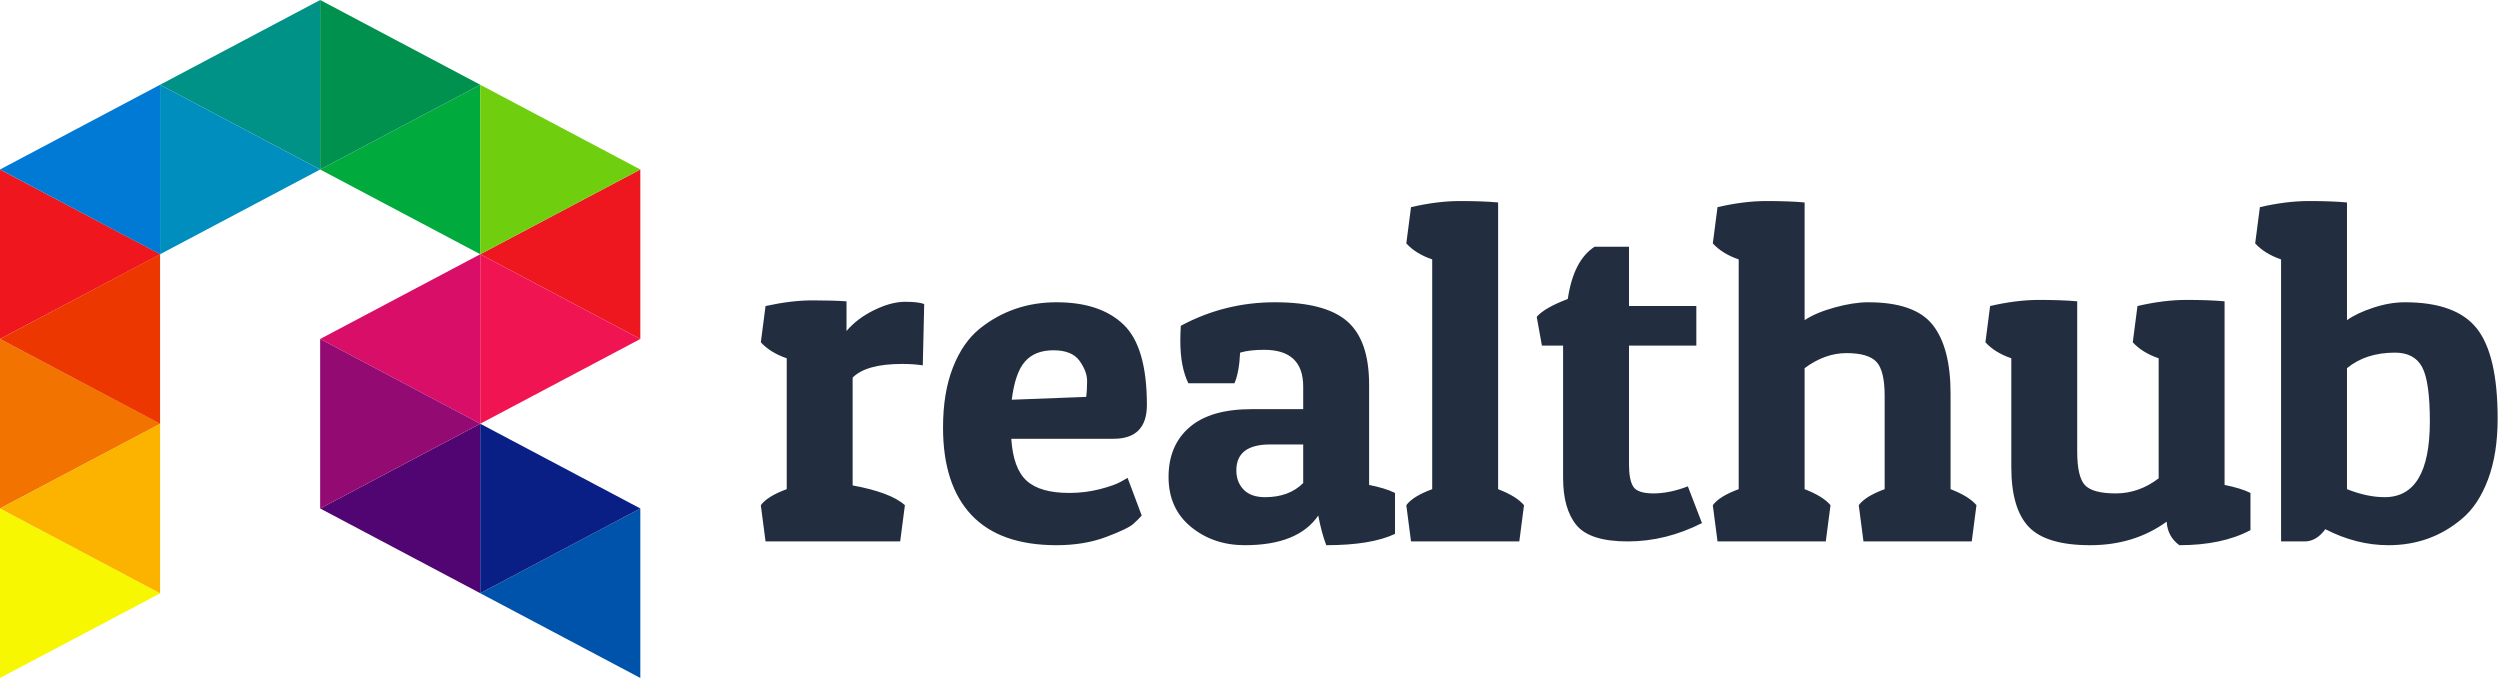
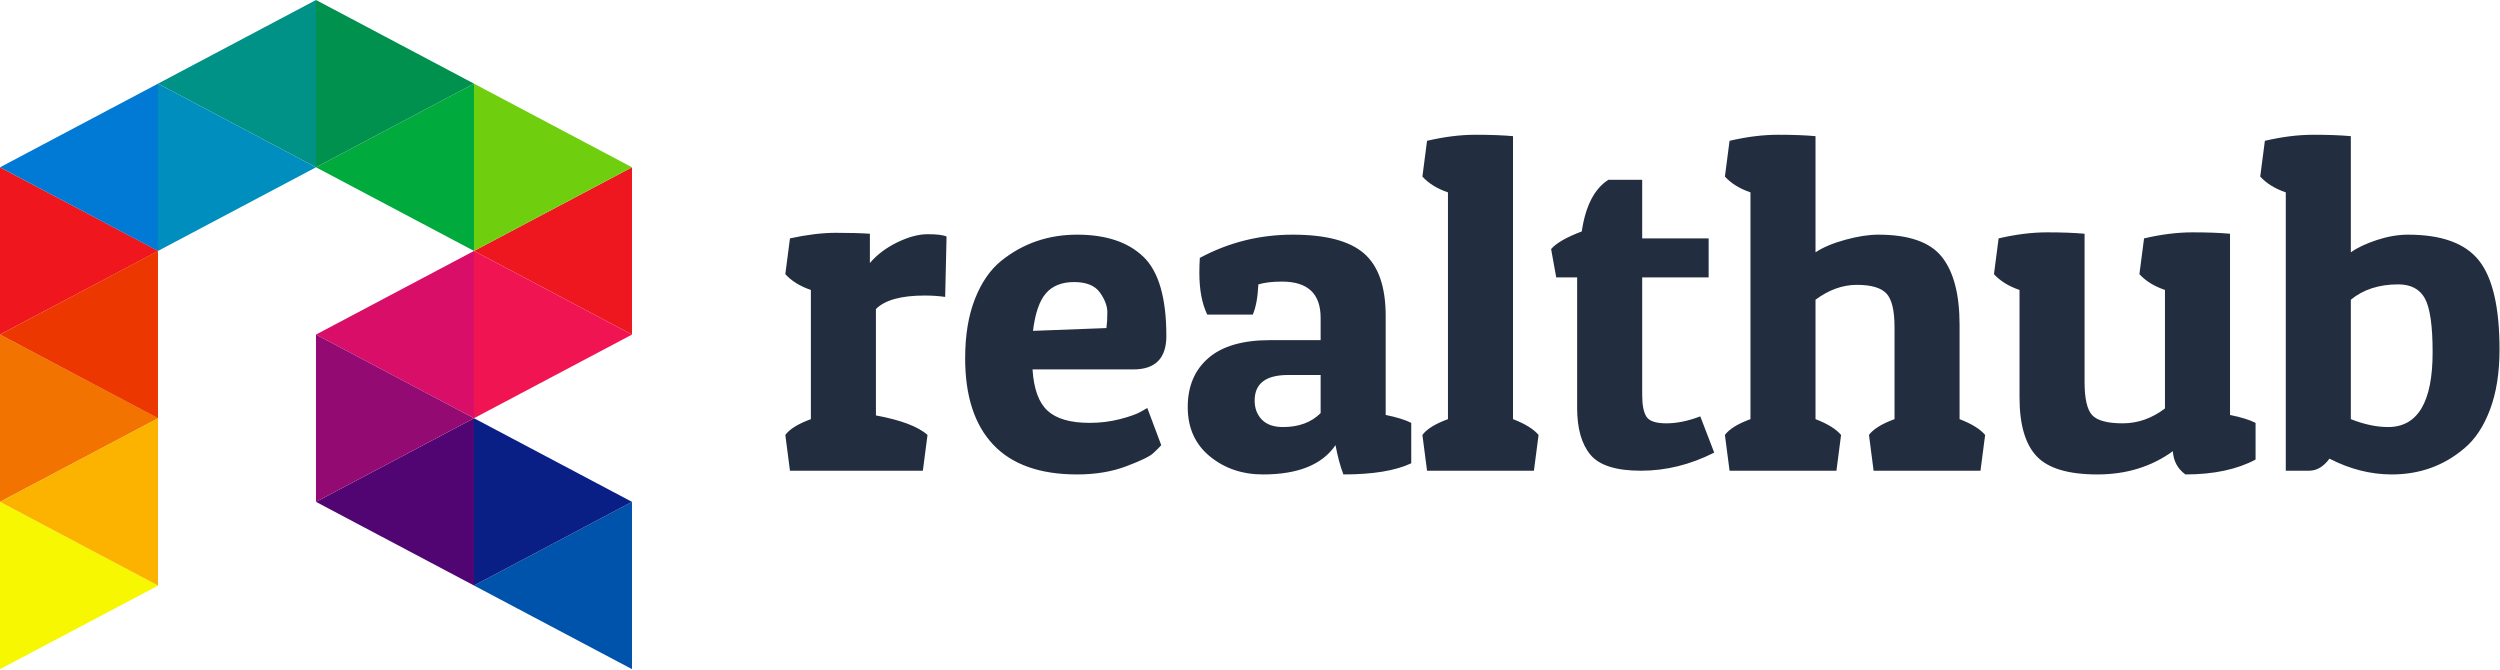
- <svg xmlns="http://www.w3.org/2000/svg" width="531px" height="144px" viewBox="0 0 531 144" version="1.1">
+ <svg xmlns="http://www.w3.org/2000/svg" width="538px" height="144px" viewBox="0 0 538 144" version="1.1">
  <defs />
  <g id="Page-1" stroke="none" stroke-width="1" fill="none" fill-rule="evenodd">
    <g id="Logo" transform="translate(-1, 0)">
      <polygon id="Triangle" fill="#F37300" points="35.068 90 1 108 1 72" />
      <polygon id="Triangle" fill="#EF171D" points="35.068 54 1 72 1 36" />
      <polygon id="Triangle" fill="#F7F701" points="35.068 126 1 144 1 108" />
      <polygon id="Triangle" fill="#ED3700" transform="translate(17.99785, 72) rotate(-180) translate(-17.99785, -72) " points="35 72 0.996 90 0.996 54" />
      <polygon id="Triangle" fill="#017AD5" transform="translate(18.00215, 36) rotate(-180) translate(-18.00215, -36) " points="35.004 36 1 54 1 18" />
      <polygon id="Triangle" fill="#009287" transform="translate(52.00215, 18) rotate(-180) translate(-52.00215, -18) " points="69.004 18 35 36 35 0" />
      <polygon id="Triangle" fill="#01AA3D" transform="translate(86.00215, 36) rotate(-180) translate(-86.00215, -36) " points="103.004 36 69 54 69 18" />
      <polygon id="Triangle" fill="#EE171F" transform="translate(120.0022, 54) rotate(-180) translate(-120.0022, -54) " points="137.004 54 103 72 103 36" />
      <polygon id="Triangle" fill="#D80E69" transform="translate(86.00215, 72) rotate(-180) translate(-86.00215, -72) " points="103.004 72 69 90 69 54" />
      <polygon id="Triangle" fill="#510572" transform="translate(86.00215, 108) rotate(-180) translate(-86.00215, -108) " points="103.004 108 69 126 69 90" />
      <polygon id="Triangle" fill="#0053AB" transform="translate(120.0022, 126) rotate(-180) translate(-120.0022, -126) " points="137.004 126 103 144 103 108" />
      <polygon id="Triangle" fill="#008EBE" points="69.004 36 35 54 35 18" />
      <polygon id="Triangle" fill="#00914E" points="103.004 18 69 36 69 0" />
      <polygon id="Triangle" fill="#6FCE0E" points="137.004 36 103 54 103 18" />
      <polygon id="Triangle" fill="#F11452" points="137.004 72 103 90 103 54" />
      <polygon id="Triangle" fill="#930A72" points="103.004 90 69 108 69 72" />
      <polygon id="Triangle" fill="#091F86" points="137.004 108 103 126 103 90" />
      <polygon id="Triangle" fill="#FBB300" transform="translate(18.00215, 108) rotate(-180) translate(-18.00215, -108) " points="35.004 108 1 126 1 90" />
-       <path d="M192.6,77.3 C187.533,77.3 184.033,78.267 182.1,80.2 L182.1,103.1 C187.5,104.1 191.2,105.5 193.2,107.3 L192.2,115 L163.6,115 L162.6,107.3 C163.533,106.033 165.367,104.9 168.1,103.9 L168.1,76.1 C165.767,75.3 163.933,74.167 162.6,72.7 L163.6,65 C167.267,64.2 170.567,63.8 173.5,63.8 C176.433,63.8 178.867,63.867 180.8,64 L180.8,70.3 C182.333,68.5 184.3,67.017 186.7,65.85 C189.1,64.683 191.283,64.1 193.25,64.1 C195.217,64.1 196.567,64.267 197.3,64.6 L197,77.6 C195.667,77.4 194.2,77.3 192.6,77.3 Z M225.4,115.8 C217.4,115.8 211.383,113.667 207.35,109.4 C203.317,105.133 201.3,98.933 201.3,90.8 C201.3,85.867 202,81.617 203.4,78.05 C204.8,74.483 206.7,71.733 209.1,69.8 C213.767,66.067 219.2,64.2 225.4,64.2 C231.6,64.2 236.35,65.783 239.65,68.95 C242.95,72.117 244.6,77.8 244.6,86 C244.6,90.8 242.233,93.2 237.5,93.2 L215.8,93.2 C216.067,97.4 217.15,100.367 219.05,102.1 C220.95,103.833 223.967,104.7 228.1,104.7 C230.367,104.7 232.533,104.433 234.6,103.9 C236.667,103.367 238.167,102.833 239.1,102.3 L240.5,101.5 L243.5,109.5 C243.1,109.967 242.517,110.55 241.75,111.25 C240.983,111.95 239.05,112.883 235.95,114.05 C232.85,115.217 229.333,115.8 225.4,115.8 Z M231.7,84.3 C231.833,83.367 231.9,82.233 231.9,80.9 C231.9,79.567 231.367,78.15 230.3,76.65 C229.233,75.15 227.383,74.4 224.75,74.4 C222.117,74.4 220.1,75.2 218.7,76.8 C217.3,78.4 216.367,81.1 215.9,84.9 L231.7,84.3 Z M251.7,72.4 C251.7,71.4 251.733,70.333 251.8,69.2 C258,65.867 264.667,64.2 271.8,64.2 C278.933,64.2 284.05,65.55 287.15,68.25 C290.25,70.95 291.8,75.433 291.8,81.7 L291.8,103 C294.133,103.467 295.967,104.033 297.3,104.7 L297.3,113.4 C293.9,115 289.033,115.8 282.7,115.8 C282.033,114.067 281.467,111.967 281,109.5 C278.133,113.7 272.933,115.8 265.4,115.8 C260.933,115.8 257.117,114.5 253.95,111.9 C250.783,109.3 249.2,105.767 249.2,101.3 C249.2,96.833 250.683,93.317 253.65,90.75 C256.617,88.183 261.033,86.9 266.9,86.9 L277.8,86.9 L277.8,82.1 C277.8,76.9 275.033,74.3 269.5,74.3 C267.433,74.3 265.733,74.5 264.4,74.9 C264.267,77.7 263.867,79.867 263.2,81.4 L253.4,81.4 C252.267,79.067 251.7,76.067 251.7,72.4 Z M269.7,105.6 C273.1,105.6 275.8,104.6 277.8,102.6 L277.8,94.4 L270.8,94.4 C266,94.4 263.6,96.233 263.6,99.9 C263.6,101.567 264.117,102.933 265.15,104 C266.183,105.067 267.7,105.6 269.7,105.6 Z M300.7,44 C304.433,43.133 307.9,42.7 311.1,42.7 C314.3,42.7 317,42.8 319.2,43 L319.2,103.9 C321.8,104.9 323.633,106.033 324.7,107.3 L323.7,115 L300.7,115 L299.7,107.3 C300.633,106.033 302.467,104.9 305.2,103.9 L305.2,55.1 C302.867,54.3 301.033,53.167 299.7,51.7 L300.7,44 Z M347,52.4 L347,65 L361.3,65 L361.3,73.4 L347,73.4 L347,98.7 C347,100.833 347.3,102.383 347.9,103.35 C348.5,104.317 349.933,104.8 352.2,104.8 C354.467,104.8 356.9,104.3 359.5,103.3 L362.5,111.1 C357.367,113.7 352.117,115 346.75,115 C341.383,115 337.75,113.85 335.85,111.55 C333.95,109.25 333,105.9 333,101.5 L333,73.4 L328.5,73.4 L327.4,67.3 C328.467,66.033 330.667,64.767 334,63.5 C334.8,58.033 336.7,54.333 339.7,52.4 L347,52.4 Z M365.8,44 C369.533,43.133 373,42.7 376.2,42.7 C379.4,42.7 382.1,42.8 384.3,43 L384.3,68 C385.9,66.933 388.033,66.033 390.7,65.3 C393.367,64.567 395.733,64.2 397.8,64.2 C404.4,64.2 408.967,65.8 411.5,69 C414.033,72.2 415.3,77.067 415.3,83.6 L415.3,103.9 C417.9,104.9 419.733,106.033 420.8,107.3 L419.8,115 L396.8,115 L395.8,107.3 C396.733,106.033 398.567,104.9 401.3,103.9 L401.3,84.1 C401.3,80.5 400.717,78.083 399.55,76.85 C398.383,75.617 396.267,75 393.2,75 C390.133,75 387.167,76.067 384.3,78.2 L384.3,103.9 C386.9,104.9 388.733,106.033 389.8,107.3 L388.8,115 L365.8,115 L364.8,107.3 C365.733,106.033 367.567,104.9 370.3,103.9 L370.3,55.1 C367.967,54.3 366.133,53.167 364.8,51.7 L365.8,44 Z M461.2,110.8 C456.6,114.133 451.183,115.8 444.95,115.8 C438.717,115.8 434.367,114.5 431.9,111.9 C429.433,109.3 428.2,105.067 428.2,99.2 L428.2,76.1 C425.867,75.3 424.033,74.167 422.7,72.7 L423.7,65 C427.433,64.133 430.9,63.7 434.1,63.7 C437.3,63.7 440,63.8 442.2,64 L442.2,95.9 C442.2,99.5 442.75,101.883 443.85,103.05 C444.95,104.217 447.133,104.8 450.4,104.8 C453.667,104.8 456.7,103.733 459.5,101.6 L459.5,76.1 C457.167,75.3 455.333,74.167 454,72.7 L455,65 C458.733,64.133 462.2,63.7 465.4,63.7 C468.6,63.7 471.3,63.8 473.5,64 L473.5,103 C475.833,103.467 477.667,104.033 479,104.7 L479,112.6 C475,114.733 469.967,115.8 463.9,115.8 C462.233,114.6 461.333,112.933 461.2,110.8 Z M481,44 C484.733,43.133 488.2,42.7 491.4,42.7 C494.6,42.7 497.3,42.8 499.5,43 L499.5,68 C500.9,67 502.767,66.117 505.1,65.35 C507.433,64.583 509.667,64.2 511.8,64.2 C519.067,64.2 524.167,66.067 527.1,69.8 C530.033,73.533 531.5,79.9 531.5,88.9 C531.5,93.9 530.817,98.217 529.45,101.85 C528.083,105.483 526.233,108.267 523.9,110.2 C519.5,113.933 514.3,115.8 508.3,115.8 C503.767,115.8 499.3,114.667 494.9,112.4 C493.633,114.133 492.167,115 490.5,115 L485.5,115 L485.5,55.1 C483.167,54.3 481.333,53.167 480,51.7 L481,44 Z M507.5,105.6 C513.9,105.6 517.1,100.233 517.1,89.5 C517.1,83.833 516.55,79.983 515.45,77.95 C514.35,75.917 512.433,74.9 509.7,74.9 C505.567,74.9 502.167,76 499.5,78.2 L499.5,103.9 C502.367,105.033 505.033,105.6 507.5,105.6 Z" id="realthub" fill="#222E3F" />
+       <path d="M200,63.6 C194.933,63.6 191.433,64.567 189.5,66.5 L189.5,89.4 C194.9,90.4 198.6,91.8 200.6,93.6 L199.6,101.3 L171,101.3 L170,93.6 C170.933,92.333 172.767,91.2 175.5,90.2 L175.5,62.4 C173.167,61.6 171.333,60.467 170,59 L171,51.3 C174.667,50.5 177.967,50.1 180.9,50.1 C183.833,50.1 186.267,50.167 188.2,50.3 L188.2,56.6 C189.733,54.8 191.7,53.317 194.1,52.15 C196.5,50.983 198.683,50.4 200.65,50.4 C202.617,50.4 203.967,50.567 204.7,50.9 L204.4,63.9 C203.067,63.7 201.6,63.6 200,63.6 Z M232.8,102.1 C224.8,102.1 218.783,99.967 214.75,95.7 C210.717,91.433 208.7,85.233 208.7,77.1 C208.7,72.167 209.4,67.917 210.8,64.35 C212.2,60.783 214.1,58.033 216.5,56.1 C221.167,52.367 226.6,50.5 232.8,50.5 C239,50.5 243.75,52.083 247.05,55.25 C250.35,58.417 252,64.1 252,72.3 C252,77.1 249.633,79.5 244.9,79.5 L223.2,79.5 C223.467,83.7 224.55,86.667 226.45,88.4 C228.35,90.133 231.367,91 235.5,91 C237.767,91 239.933,90.733 242,90.2 C244.067,89.667 245.567,89.133 246.5,88.6 L247.9,87.8 L250.9,95.8 C250.5,96.267 249.917,96.85 249.15,97.55 C248.383,98.25 246.45,99.183 243.35,100.35 C240.25,101.517 236.733,102.1 232.8,102.1 Z M239.1,70.6 C239.233,69.667 239.3,68.533 239.3,67.2 C239.3,65.867 238.767,64.45 237.7,62.95 C236.633,61.45 234.783,60.7 232.15,60.7 C229.517,60.7 227.5,61.5 226.1,63.1 C224.7,64.7 223.767,67.4 223.3,71.2 L239.1,70.6 Z M259.1,58.7 C259.1,57.7 259.133,56.633 259.2,55.5 C265.4,52.167 272.067,50.5 279.2,50.5 C286.333,50.5 291.45,51.85 294.55,54.55 C297.65,57.25 299.2,61.733 299.2,68 L299.2,89.3 C301.533,89.767 303.367,90.333 304.7,91 L304.7,99.7 C301.3,101.3 296.433,102.1 290.1,102.1 C289.433,100.367 288.867,98.267 288.4,95.8 C285.533,100 280.333,102.1 272.8,102.1 C268.333,102.1 264.517,100.8 261.35,98.2 C258.183,95.6 256.6,92.067 256.6,87.6 C256.6,83.133 258.083,79.617 261.05,77.05 C264.017,74.483 268.433,73.2 274.3,73.2 L285.2,73.2 L285.2,68.4 C285.2,63.2 282.433,60.6 276.9,60.6 C274.833,60.6 273.133,60.8 271.8,61.2 C271.667,64 271.267,66.167 270.6,67.7 L260.8,67.7 C259.667,65.367 259.1,62.367 259.1,58.7 Z M277.1,91.9 C280.5,91.9 283.2,90.9 285.2,88.9 L285.2,80.7 L278.2,80.7 C273.4,80.7 271,82.533 271,86.2 C271,87.867 271.517,89.233 272.55,90.3 C273.583,91.367 275.1,91.9 277.1,91.9 Z M308.1,30.3 C311.833,29.433 315.3,29 318.5,29 C321.7,29 324.4,29.1 326.6,29.3 L326.6,90.2 C329.2,91.2 331.033,92.333 332.1,93.6 L331.1,101.3 L308.1,101.3 L307.1,93.6 C308.033,92.333 309.867,91.2 312.6,90.2 L312.6,41.4 C310.267,40.6 308.433,39.467 307.1,38 L308.1,30.3 Z M354.4,38.7 L354.4,51.3 L368.7,51.3 L368.7,59.7 L354.4,59.7 L354.4,85 C354.4,87.133 354.7,88.683 355.3,89.65 C355.9,90.617 357.333,91.1 359.6,91.1 C361.867,91.1 364.3,90.6 366.9,89.6 L369.9,97.4 C364.767,100 359.517,101.3 354.15,101.3 C348.783,101.3 345.15,100.15 343.25,97.85 C341.35,95.55 340.4,92.2 340.4,87.8 L340.4,59.7 L335.9,59.7 L334.8,53.6 C335.867,52.333 338.067,51.067 341.4,49.8 C342.2,44.333 344.1,40.633 347.1,38.7 L354.4,38.7 Z M373.2,30.3 C376.933,29.433 380.4,29 383.6,29 C386.8,29 389.5,29.1 391.7,29.3 L391.7,54.3 C393.3,53.233 395.433,52.333 398.1,51.6 C400.767,50.867 403.133,50.5 405.2,50.5 C411.8,50.5 416.367,52.1 418.9,55.3 C421.433,58.5 422.7,63.367 422.7,69.9 L422.7,90.2 C425.3,91.2 427.133,92.333 428.2,93.6 L427.2,101.3 L404.2,101.3 L403.2,93.6 C404.133,92.333 405.967,91.2 408.7,90.2 L408.7,70.4 C408.7,66.8 408.117,64.383 406.95,63.15 C405.783,61.917 403.667,61.3 400.6,61.3 C397.533,61.3 394.567,62.367 391.7,64.5 L391.7,90.2 C394.3,91.2 396.133,92.333 397.2,93.6 L396.2,101.3 L373.2,101.3 L372.2,93.6 C373.133,92.333 374.967,91.2 377.7,90.2 L377.7,41.4 C375.367,40.6 373.533,39.467 372.2,38 L373.2,30.3 Z M468.6,97.1 C464,100.433 458.583,102.1 452.35,102.1 C446.117,102.1 441.767,100.8 439.3,98.2 C436.833,95.6 435.6,91.367 435.6,85.5 L435.6,62.4 C433.267,61.6 431.433,60.467 430.1,59 L431.1,51.3 C434.833,50.433 438.3,50 441.5,50 C444.7,50 447.4,50.1 449.6,50.3 L449.6,82.2 C449.6,85.8 450.15,88.183 451.25,89.35 C452.35,90.517 454.533,91.1 457.8,91.1 C461.067,91.1 464.1,90.033 466.9,87.9 L466.9,62.4 C464.567,61.6 462.733,60.467 461.4,59 L462.4,51.3 C466.133,50.433 469.6,50 472.8,50 C476,50 478.7,50.1 480.9,50.3 L480.9,89.3 C483.233,89.767 485.067,90.333 486.4,91 L486.4,98.9 C482.4,101.033 477.367,102.1 471.3,102.1 C469.633,100.9 468.733,99.233 468.6,97.1 Z M488.4,30.3 C492.133,29.433 495.6,29 498.8,29 C502,29 504.7,29.1 506.9,29.3 L506.9,54.3 C508.3,53.3 510.167,52.417 512.5,51.65 C514.833,50.883 517.067,50.5 519.2,50.5 C526.467,50.5 531.567,52.367 534.5,56.1 C537.433,59.833 538.9,66.2 538.9,75.2 C538.9,80.2 538.217,84.517 536.85,88.15 C535.483,91.783 533.633,94.567 531.3,96.5 C526.9,100.233 521.7,102.1 515.7,102.1 C511.167,102.1 506.7,100.967 502.3,98.7 C501.033,100.433 499.567,101.3 497.9,101.3 L492.9,101.3 L492.9,41.4 C490.567,40.6 488.733,39.467 487.4,38 L488.4,30.3 Z M514.9,91.9 C521.3,91.9 524.5,86.533 524.5,75.8 C524.5,70.133 523.95,66.283 522.85,64.25 C521.75,62.217 519.833,61.2 517.1,61.2 C512.967,61.2 509.567,62.3 506.9,64.5 L506.9,90.2 C509.767,91.333 512.433,91.9 514.9,91.9 Z" id="realthub" fill="#222E3F" />
    </g>
  </g>
</svg>
